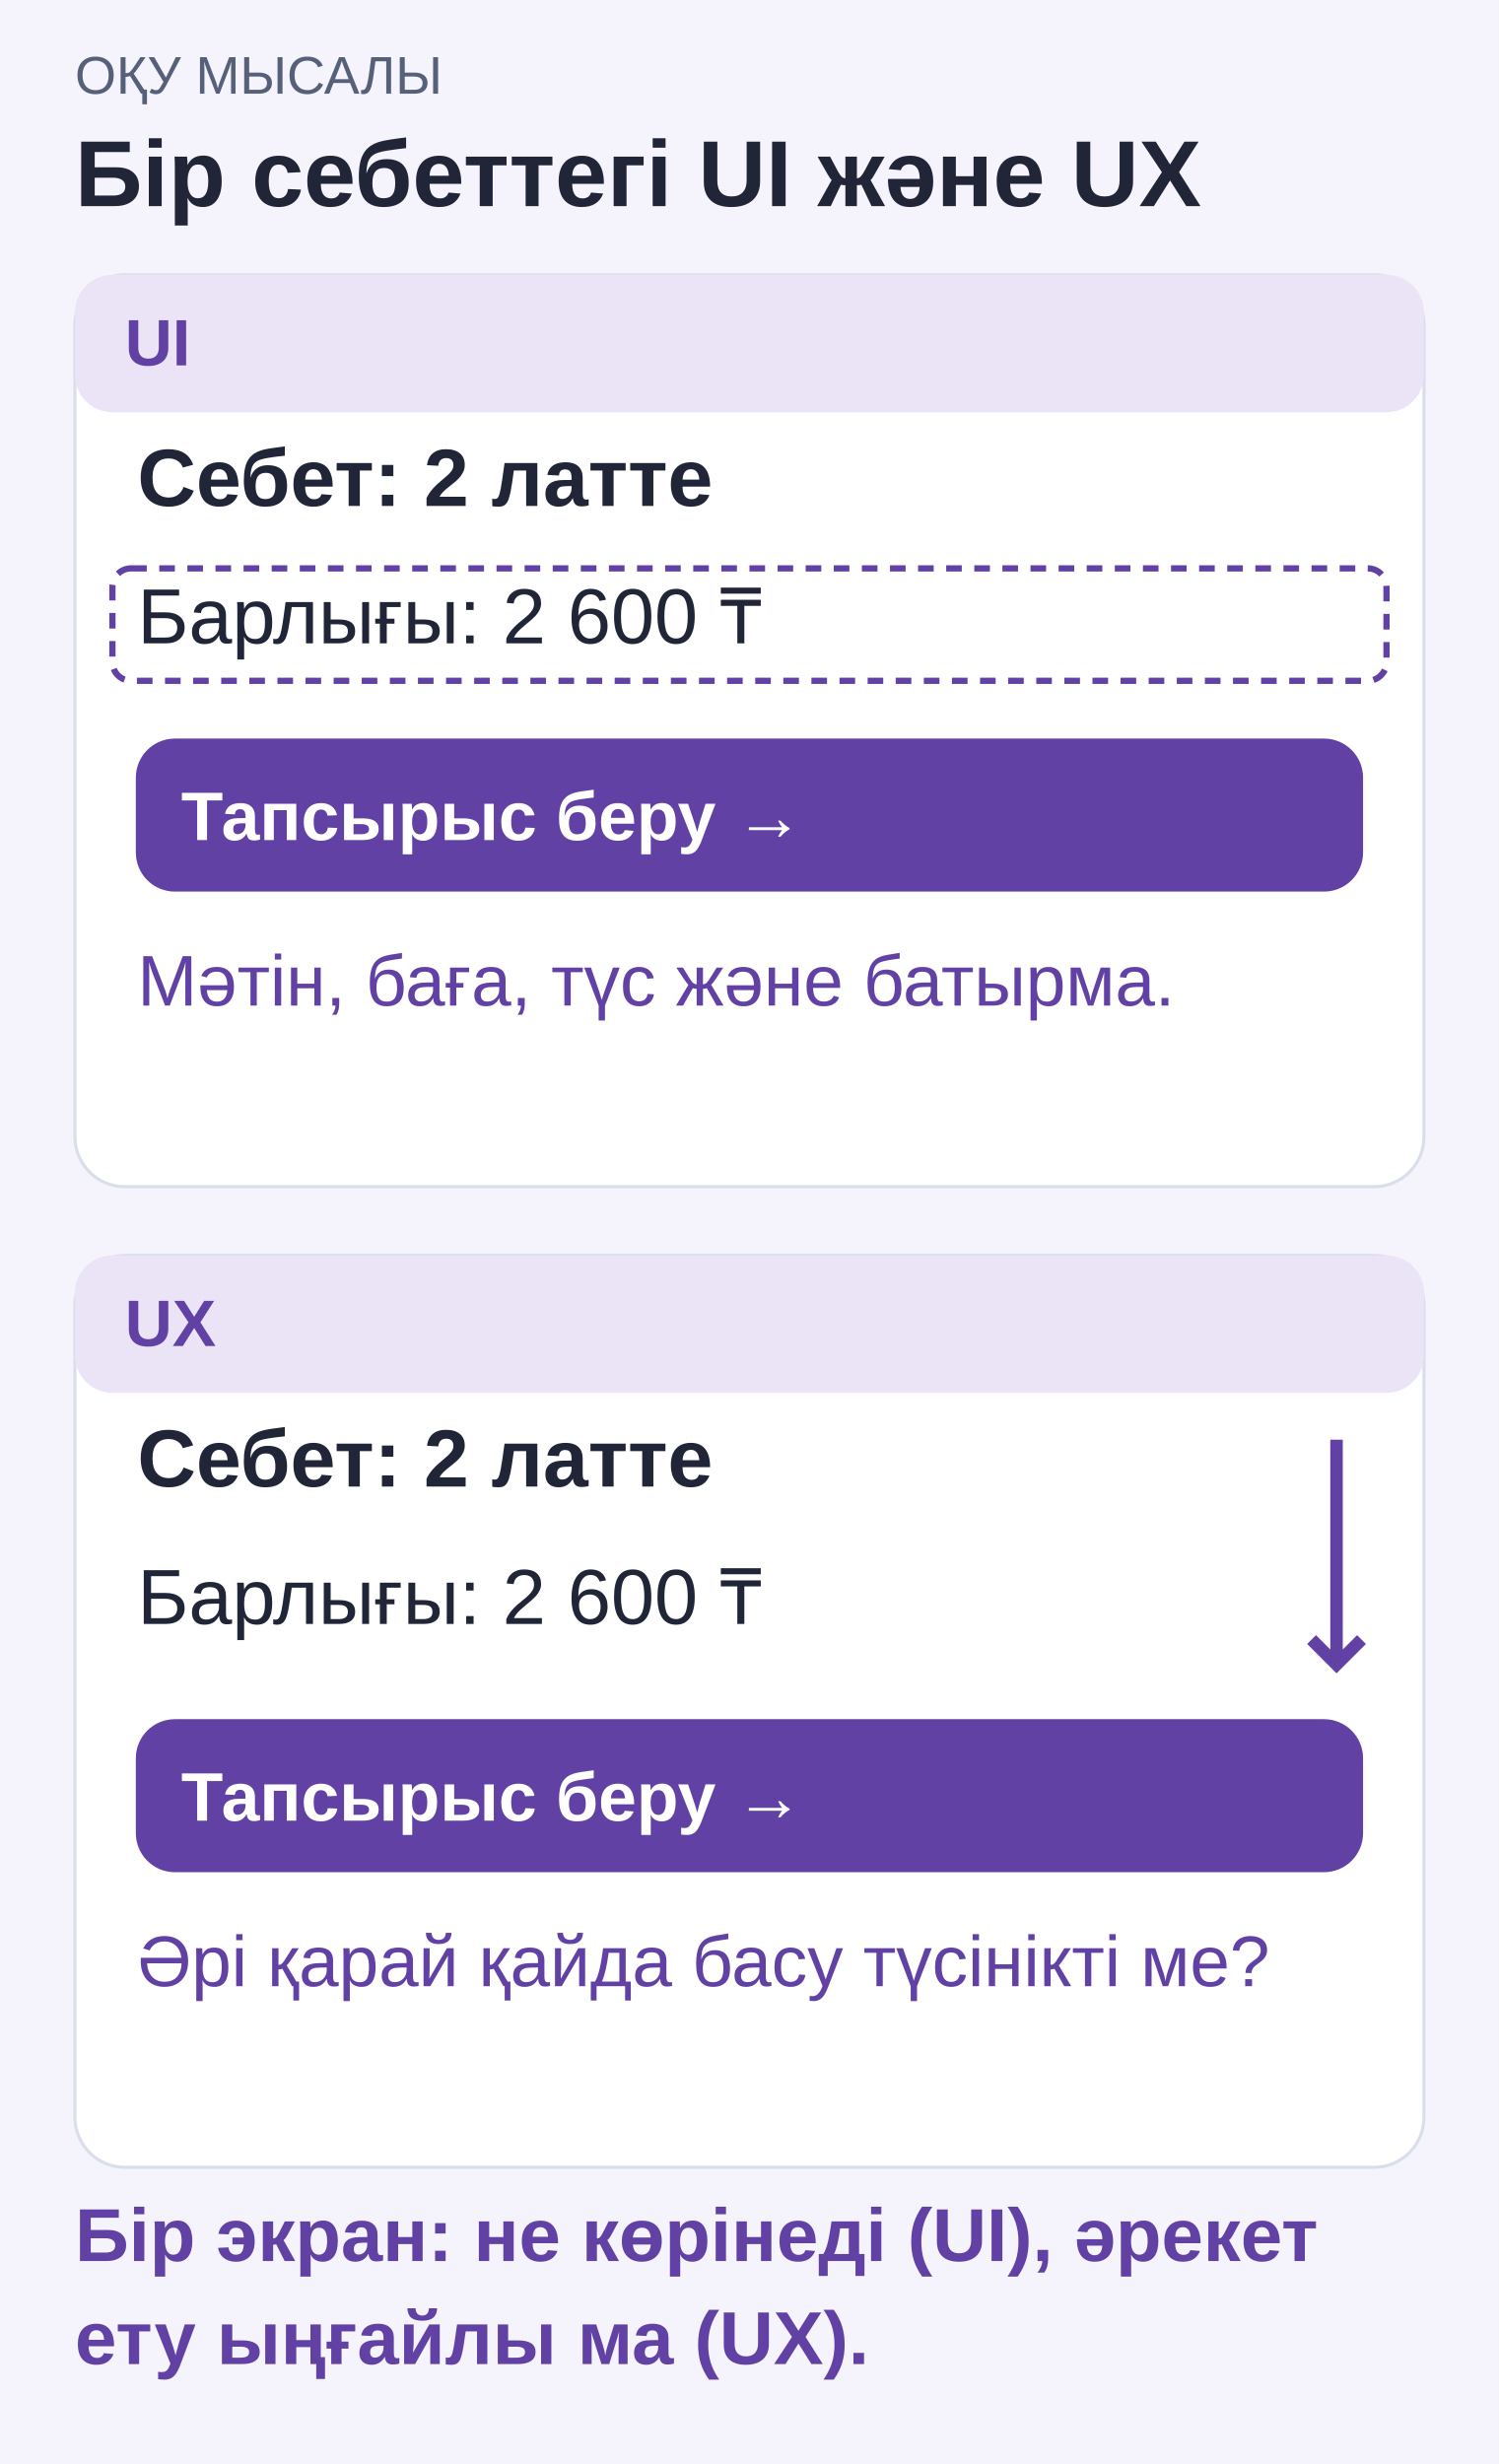
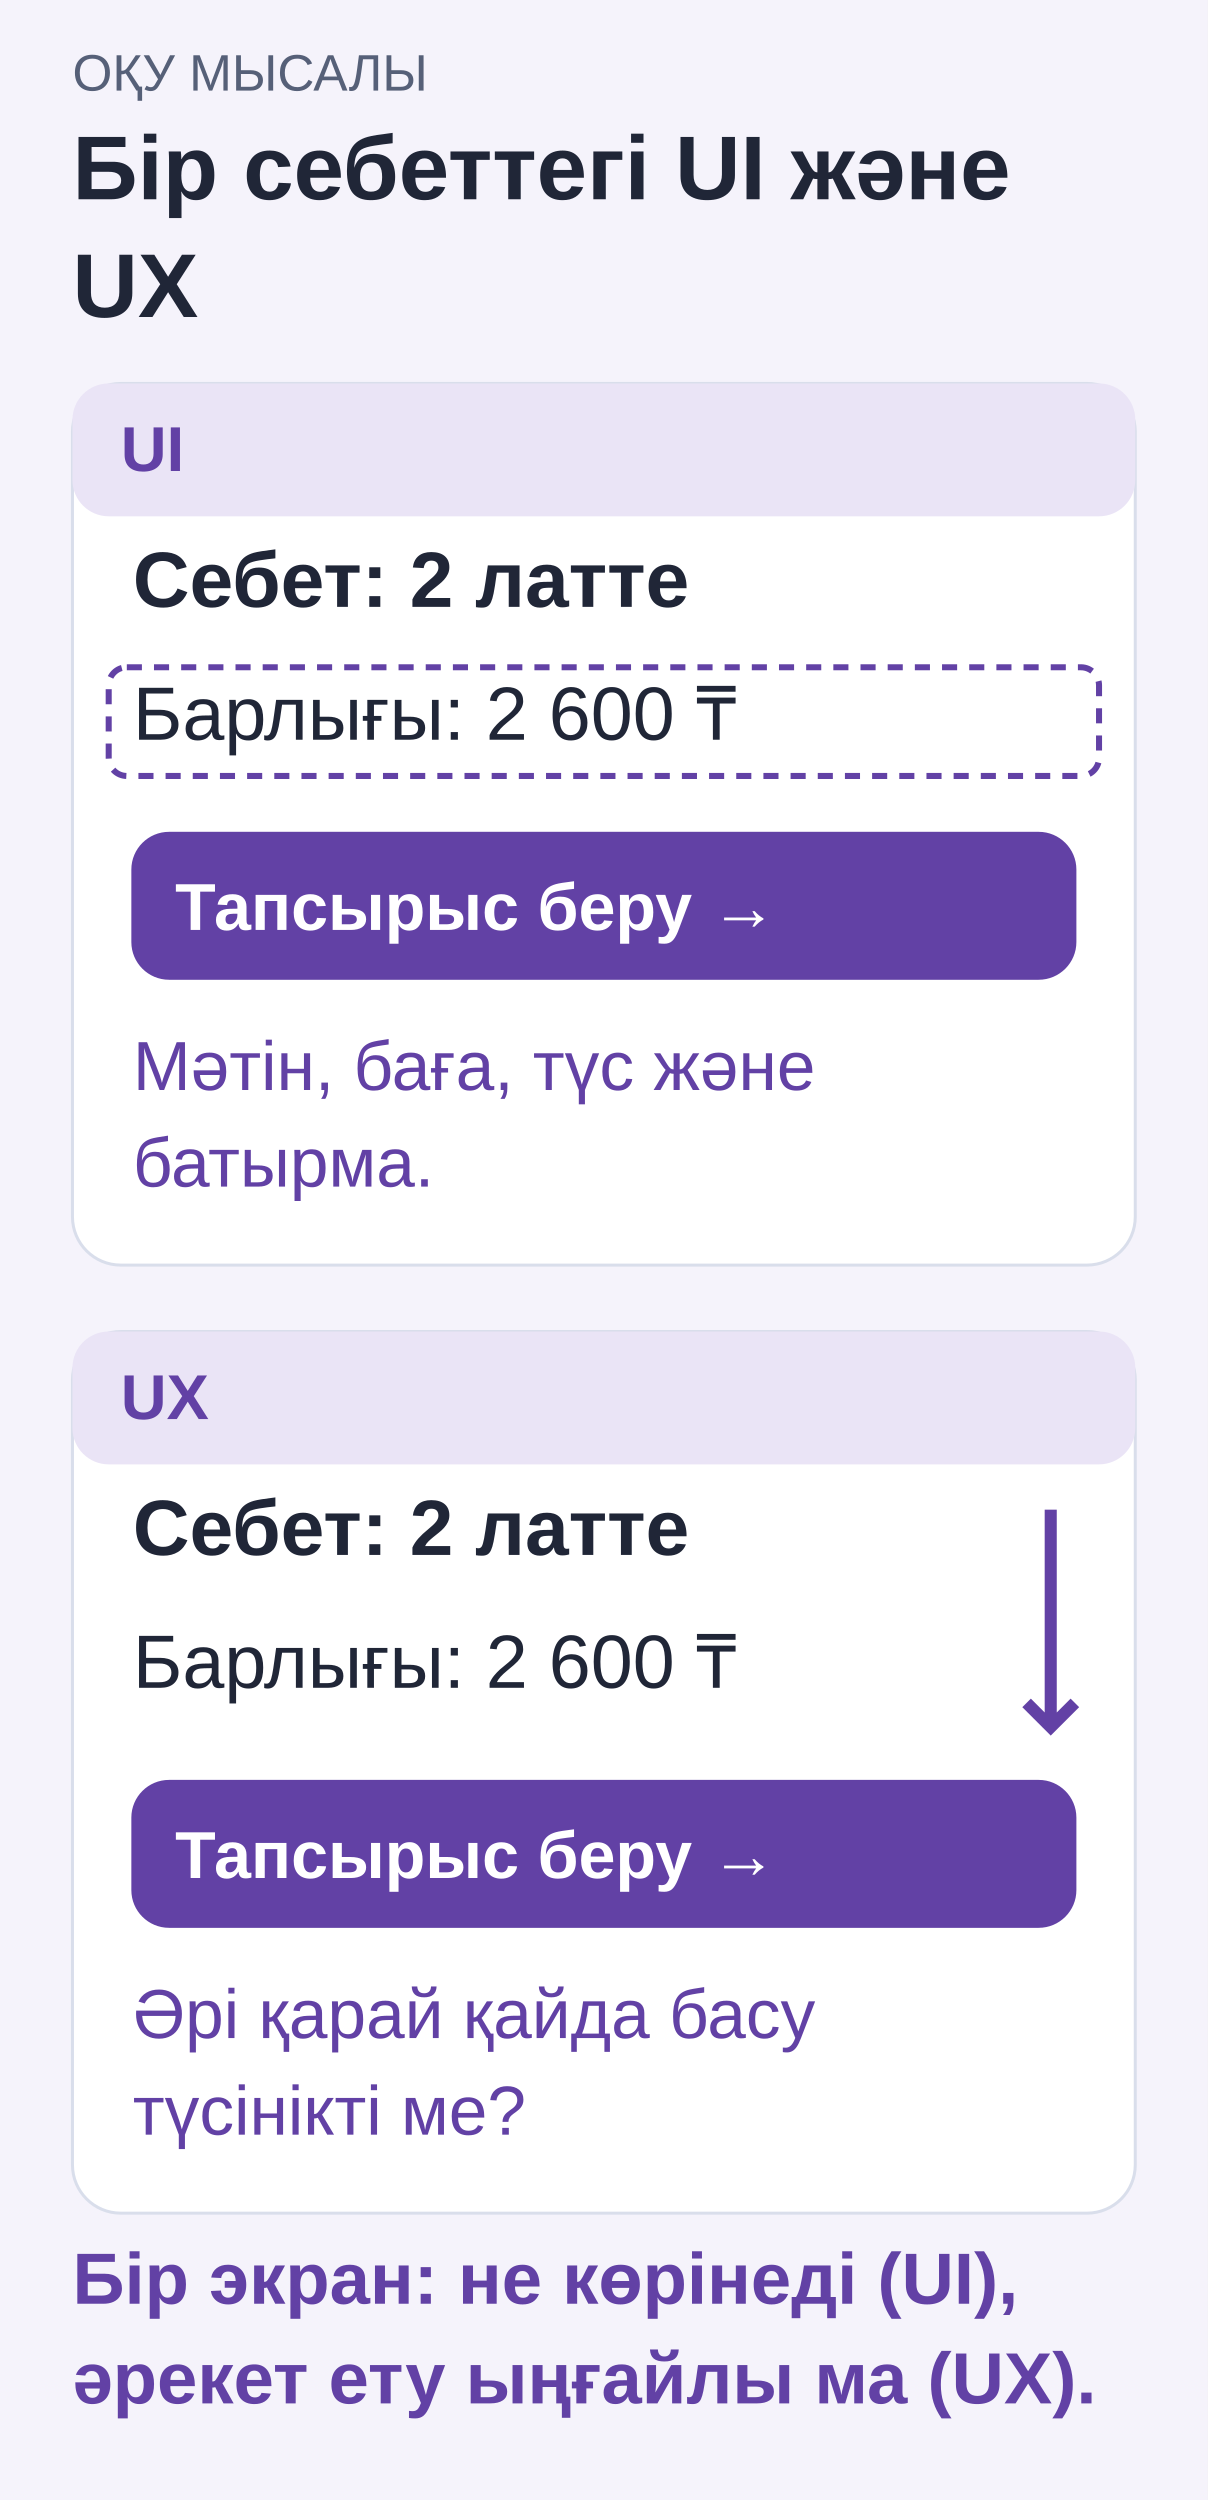
- <svg xmlns="http://www.w3.org/2000/svg" viewBox="0 0 480 789" role="img" font-family="Arial, sans-serif">
-   <rect x="0" y="0" width="480" height="789" rx="0" fill="#f5f3fb" stroke="none" />
+ <svg xmlns="http://www.w3.org/2000/svg" viewBox="0 0 400 828" role="img" font-family="Arial, sans-serif">
+   <rect x="0" y="0" width="400" height="828" rx="0" fill="#f5f3fb" stroke="none" />
  <text x="24" y="30" font-size="17" font-weight="400" fill="#566078">ОҚУ МЫСАЛЫ</text>
-   <text x="24" y="66" font-size="30" font-weight="700" fill="#202637">Бір себеттегі UI және UX</text>
-   <rect x="24" y="88" width="432" height="292" rx="16" fill="#fff" stroke="#d9deeb" />
-   <rect x="24" y="88" width="432" height="44" rx="12" fill="#eae4f6" stroke="none" />
-   <text x="40" y="117" font-size="21" font-weight="700" fill="#6241a5">UI</text>
-   <text x="44" y="162" font-size="26" font-weight="700" fill="#202637">Себет: 2 латте</text>
-   <text x="44" y="206" font-size="25" font-weight="400" fill="#202637">Барлығы: 2 600 ₸</text>
-   <rect x="44" y="237" width="392" height="48" rx="12" fill="#6241a5" stroke="#6241a5" />
-   <text x="58" y="269" font-size="22" font-weight="700" fill="#fff">Тапсырыс беру →</text>
-   <rect x="36" y="182" width="408" height="36" rx="6" fill="none" stroke="#6241a5" stroke-width="2" stroke-dasharray="5 4" />
-   <text x="44" y="322" font-size="23" font-weight="400" fill="#6241a5">Мәтін, баға, түс және батырма.</text>
-   <rect x="24" y="402" width="432" height="292" rx="16" fill="#fff" stroke="#d9deeb" />
-   <rect x="24" y="402" width="432" height="44" rx="12" fill="#eae4f6" stroke="none" />
-   <text x="40" y="431" font-size="21" font-weight="700" fill="#6241a5">UX</text>
-   <text x="44" y="476" font-size="26" font-weight="700" fill="#202637">Себет: 2 латте</text>
-   <text x="44" y="520" font-size="25" font-weight="400" fill="#202637">Барлығы: 2 600 ₸</text>
-   <rect x="44" y="551" width="392" height="48" rx="12" fill="#6241a5" stroke="#6241a5" />
-   <text x="58" y="583" font-size="22" font-weight="700" fill="#fff">Тапсырыс беру →</text>
-   <path d="M428 461v72m-8-8 8 8 8-8" fill="none" stroke="#6241a5" stroke-width="4" />
-   <text x="44" y="636" font-size="23" font-weight="400" fill="#6241a5">Әрі қарай қайда басу түсінікті ме?</text>
-   <text x="24" y="724" font-size="24" font-weight="700" fill="#6241a5">Бір экран: не көрінеді (UI), әрекет</text>
-   <text x="24" y="757" font-size="24" font-weight="700" fill="#6241a5">ету ыңғайлы ма (UX).</text>
+   <text x="24" y="66" font-size="30" font-weight="700" fill="#202637">Бір себеттегі UI және</text>
+   <text x="24" y="105" font-size="30" font-weight="700" fill="#202637">UX</text>
+   <rect x="24" y="127" width="352" height="292" rx="16" fill="#fff" stroke="#d9deeb" />
+   <rect x="24" y="127" width="352" height="44" rx="12" fill="#eae4f6" stroke="none" />
+   <text x="40" y="156" font-size="21" font-weight="700" fill="#6241a5">UI</text>
+   <text x="44" y="201" font-size="26" font-weight="700" fill="#202637">Себет: 2 латте</text>
+   <text x="44" y="245" font-size="25" font-weight="400" fill="#202637">Барлығы: 2 600 ₸</text>
+   <rect x="44" y="276" width="312" height="48" rx="12" fill="#6241a5" stroke="#6241a5" />
+   <text x="58" y="308" font-size="22" font-weight="700" fill="#fff">Тапсырыс беру →</text>
+   <rect x="36" y="221" width="328" height="36" rx="6" fill="none" stroke="#6241a5" stroke-width="2" stroke-dasharray="5 4" />
+   <text x="44" y="361" font-size="23" font-weight="400" fill="#6241a5">Мәтін, баға, түс және</text>
+   <text x="44" y="393" font-size="23" font-weight="400" fill="#6241a5">батырма.</text>
+   <rect x="24" y="441" width="352" height="292" rx="16" fill="#fff" stroke="#d9deeb" />
+   <rect x="24" y="441" width="352" height="44" rx="12" fill="#eae4f6" stroke="none" />
+   <text x="40" y="470" font-size="21" font-weight="700" fill="#6241a5">UX</text>
+   <text x="44" y="515" font-size="26" font-weight="700" fill="#202637">Себет: 2 латте</text>
+   <text x="44" y="559" font-size="25" font-weight="400" fill="#202637">Барлығы: 2 600 ₸</text>
+   <rect x="44" y="590" width="312" height="48" rx="12" fill="#6241a5" stroke="#6241a5" />
+   <text x="58" y="622" font-size="22" font-weight="700" fill="#fff">Тапсырыс беру →</text>
+   <path d="M348 500v72m-8-8 8 8 8-8" fill="none" stroke="#6241a5" stroke-width="4" />
+   <text x="44" y="675" font-size="23" font-weight="400" fill="#6241a5">Әрі қарай қайда басу</text>
+   <text x="44" y="707" font-size="23" font-weight="400" fill="#6241a5">түсінікті ме?</text>
+   <text x="24" y="763" font-size="24" font-weight="700" fill="#6241a5">Бір экран: не көрінеді (UI),</text>
+   <text x="24" y="796" font-size="24" font-weight="700" fill="#6241a5">әрекет ету ыңғайлы ма (UX).</text>
</svg>
